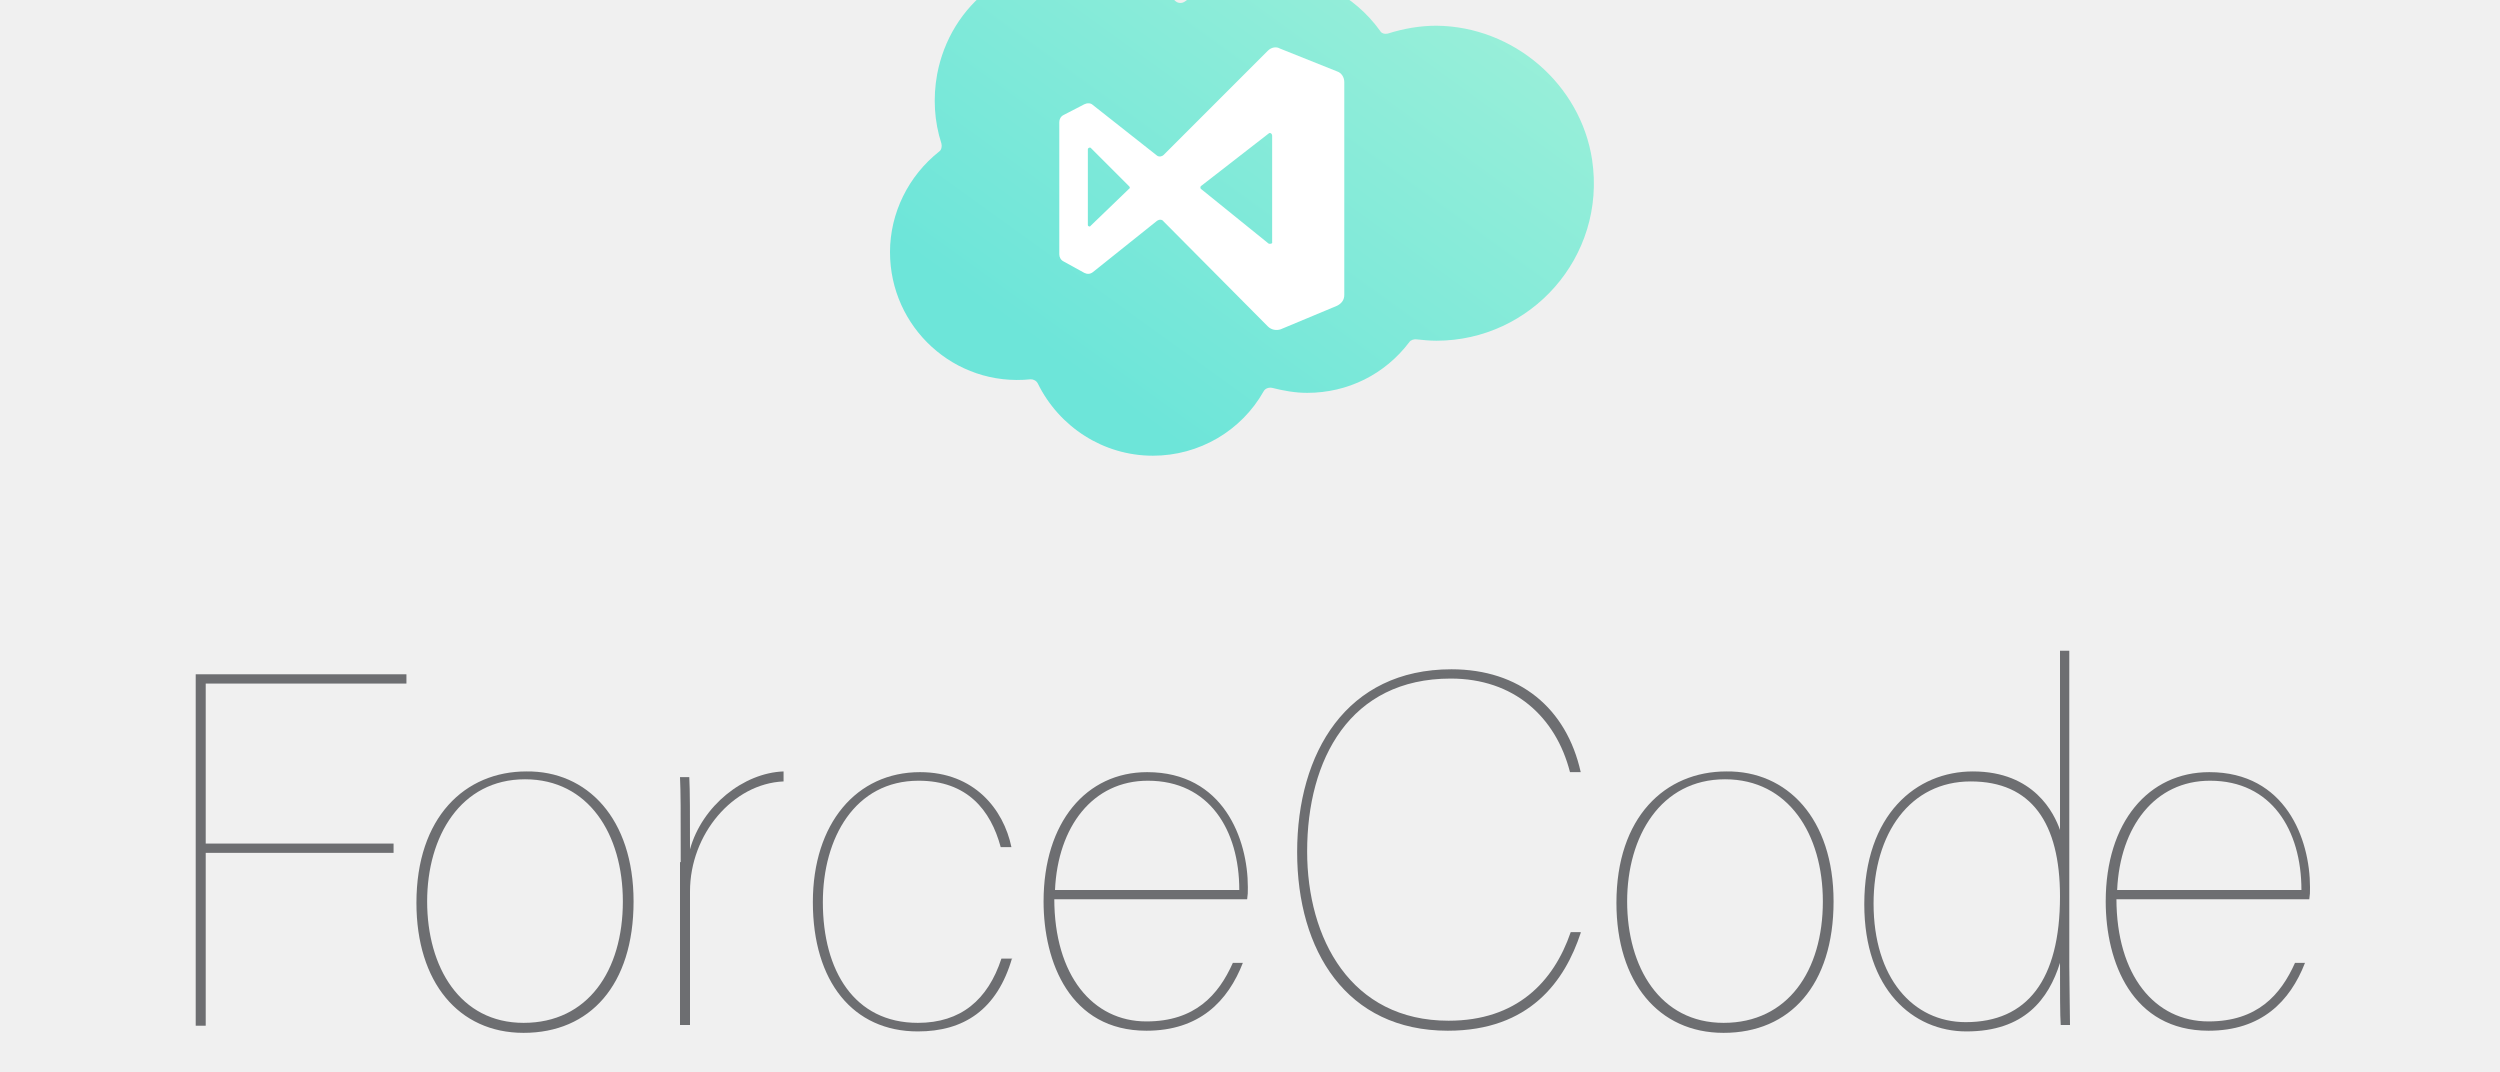
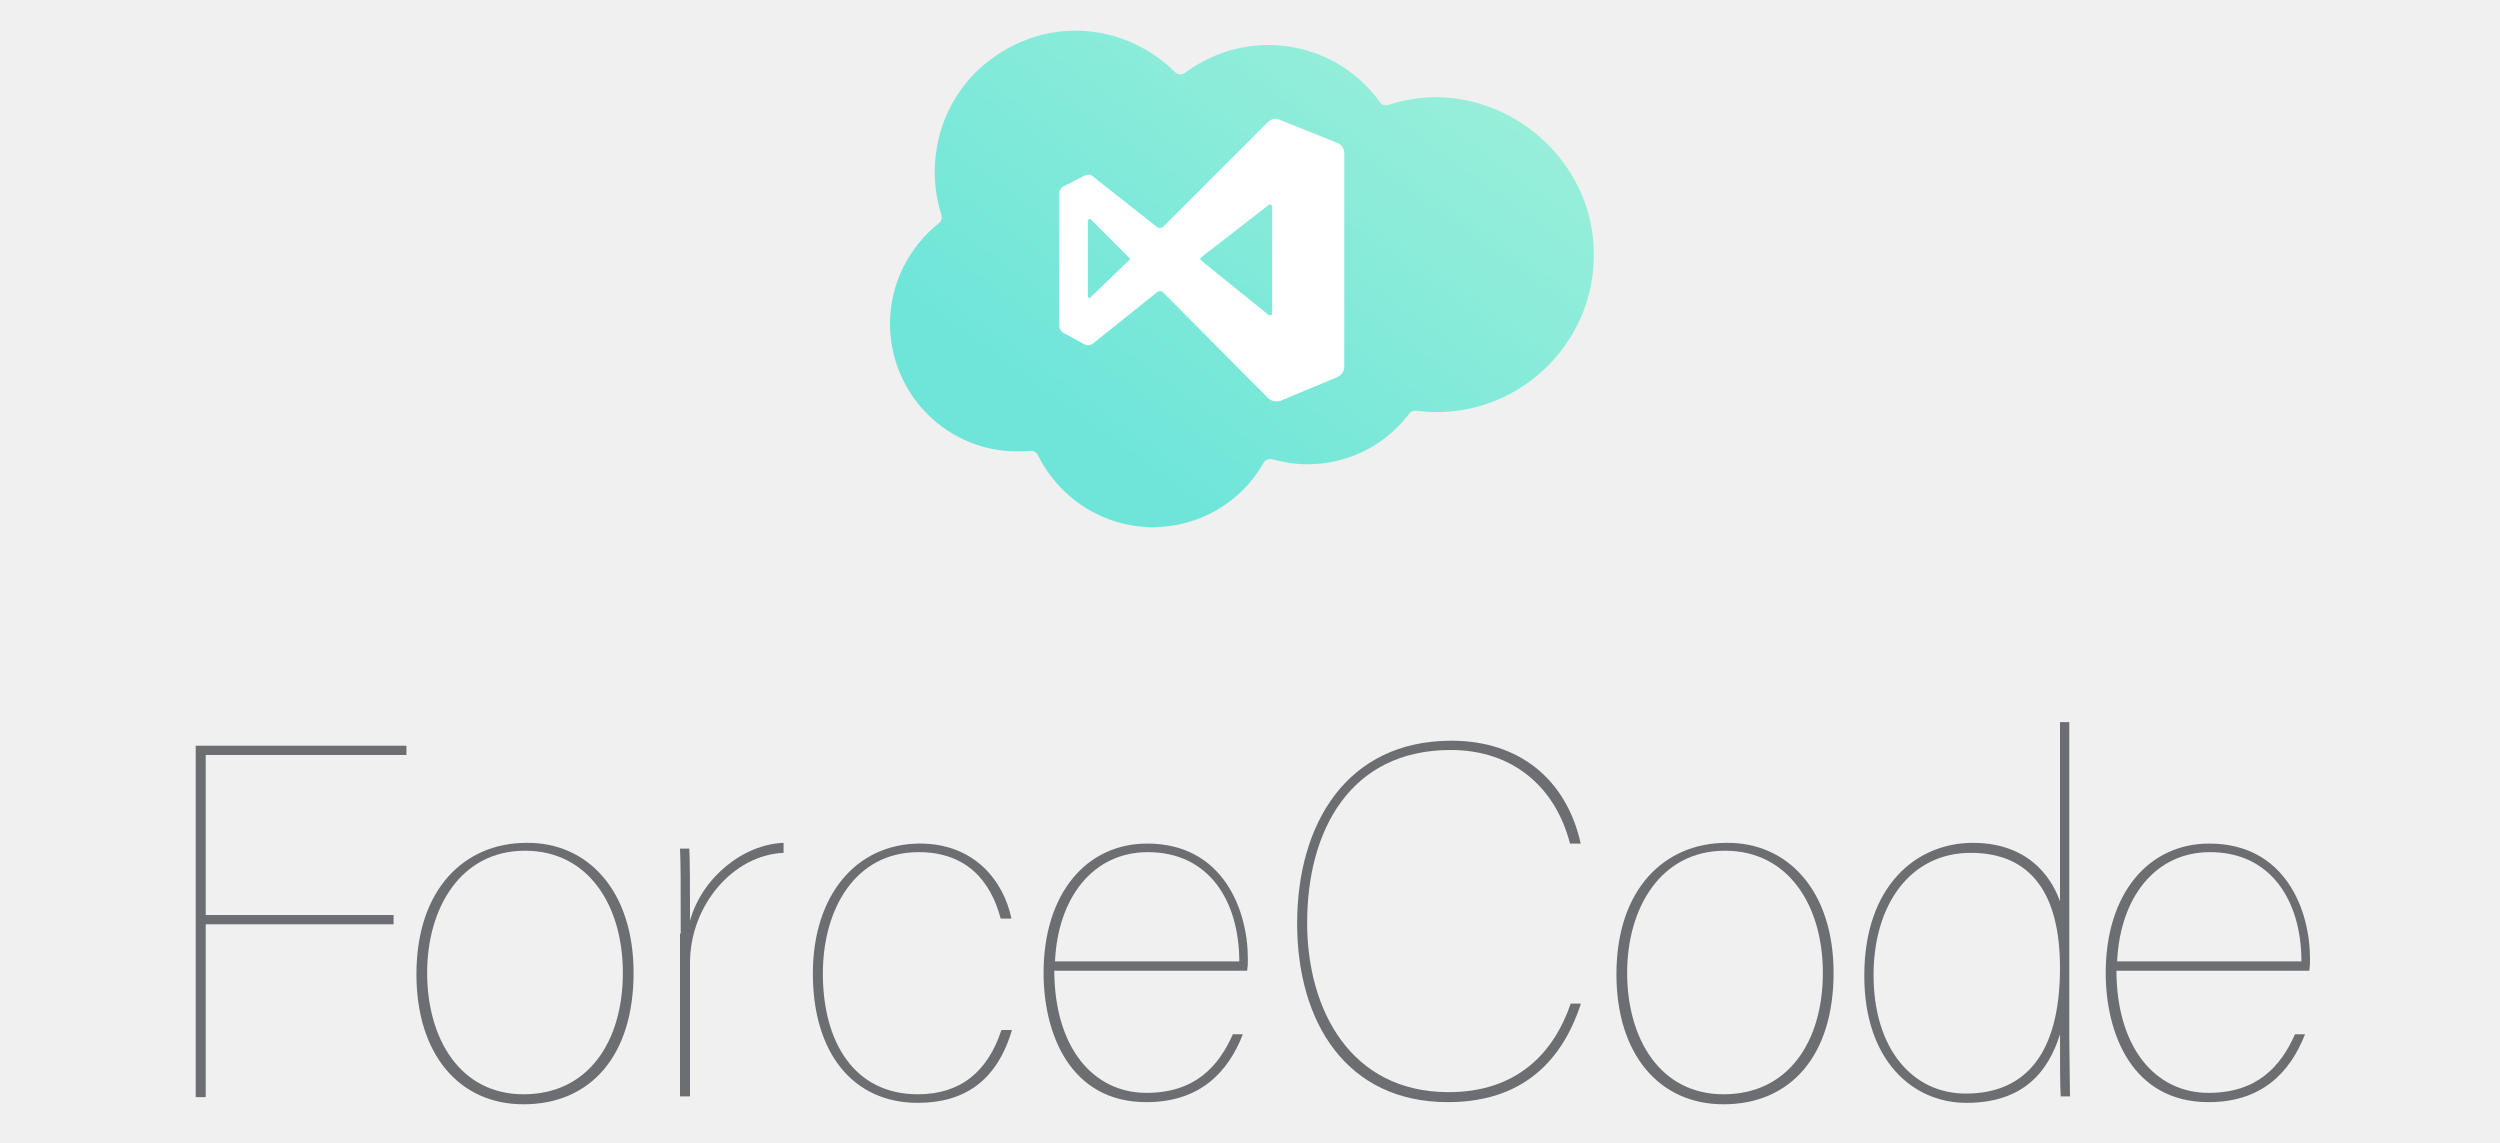
- <svg xmlns="http://www.w3.org/2000/svg" version="1.1" id="Layer_1" x="0px" y="0px" viewBox="0 100 350 150" style="enable-background:new 0 0 350 350;" xml:space="preserve">
+ <svg xmlns="http://www.w3.org/2000/svg" version="1.1" id="Layer_1" x="0px" y="0px" viewBox="0 90 350 160" style="enable-background:new 0 0 350 350;" xml:space="preserve">
  <style type="text/css">
	.st0{fill:#6D6E71;}
	.st1{fill:url(#SVGID_1_);}
	.st2{fill:#FFFFFF;}
</style>
  <g>
    <path class="st0" d="M27.4,194.4h29.5v1.3H28.8v22.4h26.3v1.3H28.8v24.2h-1.4V194.4z" />
    <path class="st0" d="M88.7,226.2c0,11.7-6.1,18.4-15.4,18.4c-9.1,0-15-7.1-15-18.2c0-12,6.8-18.4,15.4-18.4   C82.2,207.9,88.7,214.6,88.7,226.2z M59.8,226.2c0,9.2,4.6,17,13.5,17c9,0,13.9-7.3,13.9-17c0-9.4-4.8-17.1-13.7-17.1   C64.5,209.1,59.8,217.1,59.8,226.2z" />
    <path class="st0" d="M95.3,220.7c0-7.6,0-9.7-0.1-11.9h1.3c0.1,1.7,0.1,5.7,0.1,10.1c1.7-6.1,7.5-10.7,13.1-10.9v1.4   c-7.1,0.3-13.1,7.4-13.1,15.4v18.7h-1.4V220.7z" />
    <path class="st0" d="M141.7,234.1c-2.1,7.3-6.8,10.3-13.2,10.3c-9.1,0-14.7-7-14.7-18.1c0-11,6.1-18.2,15-18.2   c7.6,0,11.7,5.2,12.8,10.5h-1.5c-1.4-5.2-4.7-9.3-11.5-9.3c-8.9,0-13.4,8-13.4,17c0,9.6,4.4,16.9,13.3,16.9c6,0,9.8-3.2,11.7-9   H141.7z" />
    <path class="st0" d="M147.6,225.8c0,10.8,5.4,17.2,12.9,17.2c6.8,0,10.1-3.7,12.1-8.2h1.4c-2.1,5.4-6.1,9.5-13.5,9.5   c-10.7,0-14.4-9.6-14.4-18.1c0-11.1,6-18.1,14.5-18.1c10.7,0,14.1,9.4,14.1,16.1c0,0.8,0,1-0.1,1.7H147.6z M173.5,224.6   c0-8.4-4.2-15.3-12.8-15.3c-7.7,0-12.6,6.4-13,15.3H173.5z" />
    <path class="st0" d="M221.3,230.6c-2.2,6.7-7.1,13.7-18.6,13.7c-14.2,0-21.1-11.2-21.1-25c0-13.9,6.9-25.6,21.6-25.6   c9.5,0,16.1,5.4,18.1,14.4h-1.5c-2-7.8-7.9-13.1-16.7-13.1c-14.1,0-20.1,11.3-20.1,24.2c0,12.2,6.1,23.7,19.8,23.7   c9.5,0,14.7-5.4,17.1-12.4H221.3z" />
    <path class="st0" d="M256.7,226.2c0,11.7-6.1,18.4-15.4,18.4c-9.1,0-15-7.1-15-18.2c0-12,6.8-18.4,15.4-18.4   C250.2,207.9,256.7,214.6,256.7,226.2z M227.8,226.2c0,9.2,4.6,17,13.5,17c9,0,13.9-7.3,13.9-17c0-9.4-4.8-17.1-13.7-17.1   C232.5,209.1,227.8,217.1,227.8,226.2z" />
    <path class="st0" d="M289.7,191.1v44.1c0,2.4,0.1,6.3,0.1,8.3h-1.3c-0.1-1.2-0.1-5-0.1-8.7c-1.6,5.1-5,9.6-13.1,9.6   c-7.5,0-14.3-5.9-14.3-17.8c0-12.6,7.3-18.6,15.2-18.6c8.6,0,11.4,5.9,12.2,8.2v-25.1H289.7z M275.2,243.1   c8.6,0,13.2-5.9,13.2-17.6c0-10.3-4-16.1-12.5-16.1s-13.6,7.3-13.6,17.1C262.3,236.9,267.8,243.1,275.2,243.1z" />
    <path class="st0" d="M296.3,225.8c0,10.8,5.4,17.2,12.9,17.2c6.8,0,10.1-3.7,12.1-8.2h1.4c-2.1,5.4-6.1,9.5-13.5,9.5   c-10.7,0-14.4-9.6-14.4-18.1c0-11.1,6-18.1,14.5-18.1c10.7,0,14.1,9.4,14.1,16.1c0,0.8,0,1-0.1,1.7H296.3z M322.2,224.6   c0-8.4-4.2-15.3-12.8-15.3c-7.7,0-12.6,6.4-13,15.3H322.2z" />
  </g>
  <g>
    <linearGradient id="SVGID_1_" gradientUnits="userSpaceOnUse" x1="201.257" y1="86.575" x2="152.777" y2="153.76">
      <stop offset="0" style="stop-color:#9DF0D9" />
      <stop offset="1" style="stop-color:#6DE5D9" />
    </linearGradient>
    <path class="st1" d="M201.1,103.6c-2.3,0-4.6,0.4-6.8,1.1c-0.4,0.1-0.9,0-1.1-0.4c-3.6-5-9.4-8-15.6-8c-4.3,0-8.3,1.4-11.7,3.9   c-0.4,0.3-1,0.3-1.4-0.1c-6.5-6.5-17.3-8.2-25.9-1.7c-3.9,2.9-6.5,7.2-7.4,12c-0.6,3.3-0.4,6.6,0.6,9.7c0.1,0.4,0,0.9-0.3,1.1   c-4.3,3.4-6.9,8.6-6.9,14.1c0,10.5,9,18.9,19.7,17.8c0.4,0,0.8,0.2,1,0.6c3,6.1,9.2,10.1,16.1,10.1c6.5,0,12.4-3.5,15.5-9   c0.2-0.4,0.7-0.6,1.2-0.5c1.6,0.4,3.2,0.7,4.9,0.7c5.7,0,10.9-2.6,14.3-7.1c0.2-0.3,0.6-0.4,0.9-0.4c1,0.1,1.9,0.2,2.9,0.2   c13.2,0,23.8-11.7,21.8-25.3C221.3,111.8,211.9,103.7,201.1,103.6z" />
    <g>
      <g>
        <path class="st2" d="M177.5,107.1l-14.6,14.6c-0.2,0.2-0.6,0.3-0.9,0.1l-9-7.1c-0.3-0.3-0.8-0.3-1.2-0.1l-2.9,1.5     c-0.4,0.2-0.6,0.6-0.6,1v18.5c0,0.4,0.2,0.8,0.6,1l2.9,1.6c0.4,0.2,0.8,0.2,1.2-0.1l9-7.2c0.3-0.2,0.7-0.2,0.9,0.1l14.6,14.7     c0.5,0.5,1.2,0.6,1.8,0.4l7.9-3.3c0.6-0.3,1-0.8,1-1.5v-29.8c0-0.7-0.4-1.3-1-1.5l-8-3.2C178.7,106.5,178,106.6,177.5,107.1z      M152.3,131.5c0-2,0-8.6,0-10.6c0-0.2,0.3-0.3,0.4-0.2l5.4,5.4c0.1,0.1,0.1,0.3,0,0.3l-5.4,5.2     C152.6,131.8,152.3,131.7,152.3,131.5z M177.6,134.1l-9.4-7.6c-0.2-0.1-0.2-0.4,0-0.5l9.4-7.3c0.2-0.2,0.5,0,0.5,0.3v14.9     C178.2,134.1,177.8,134.2,177.6,134.1z" />
      </g>
    </g>
  </g>
</svg>
